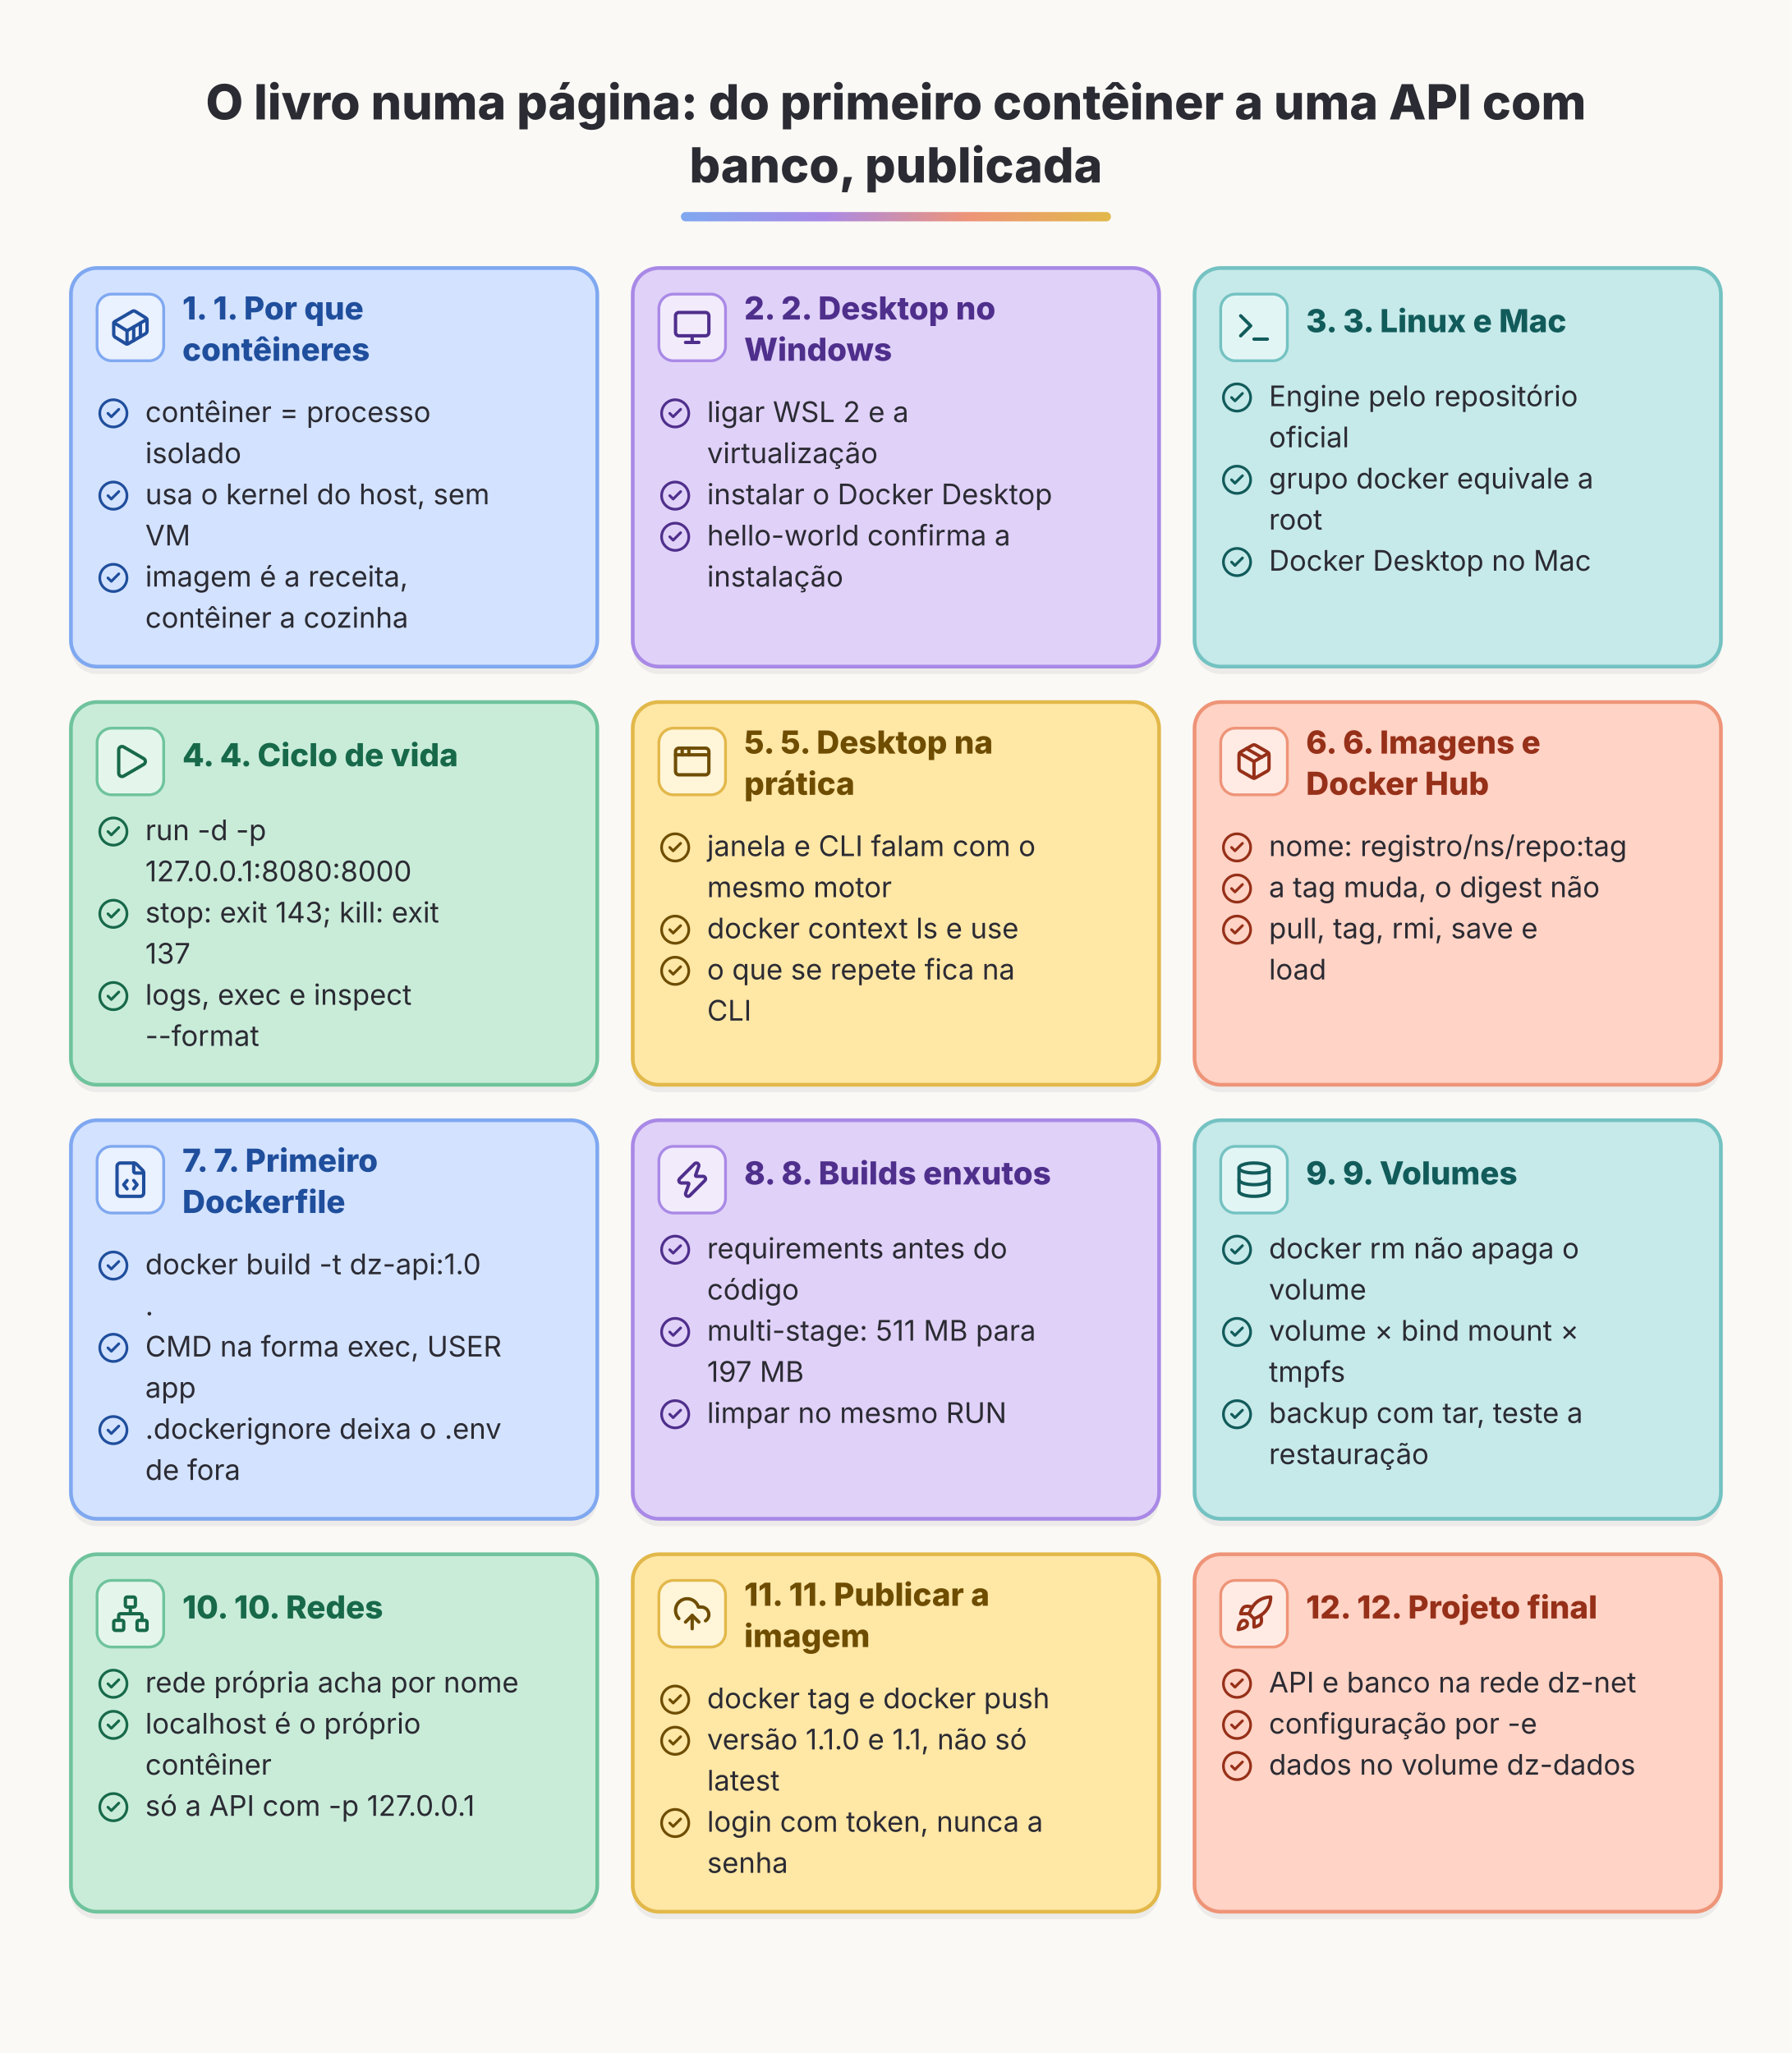
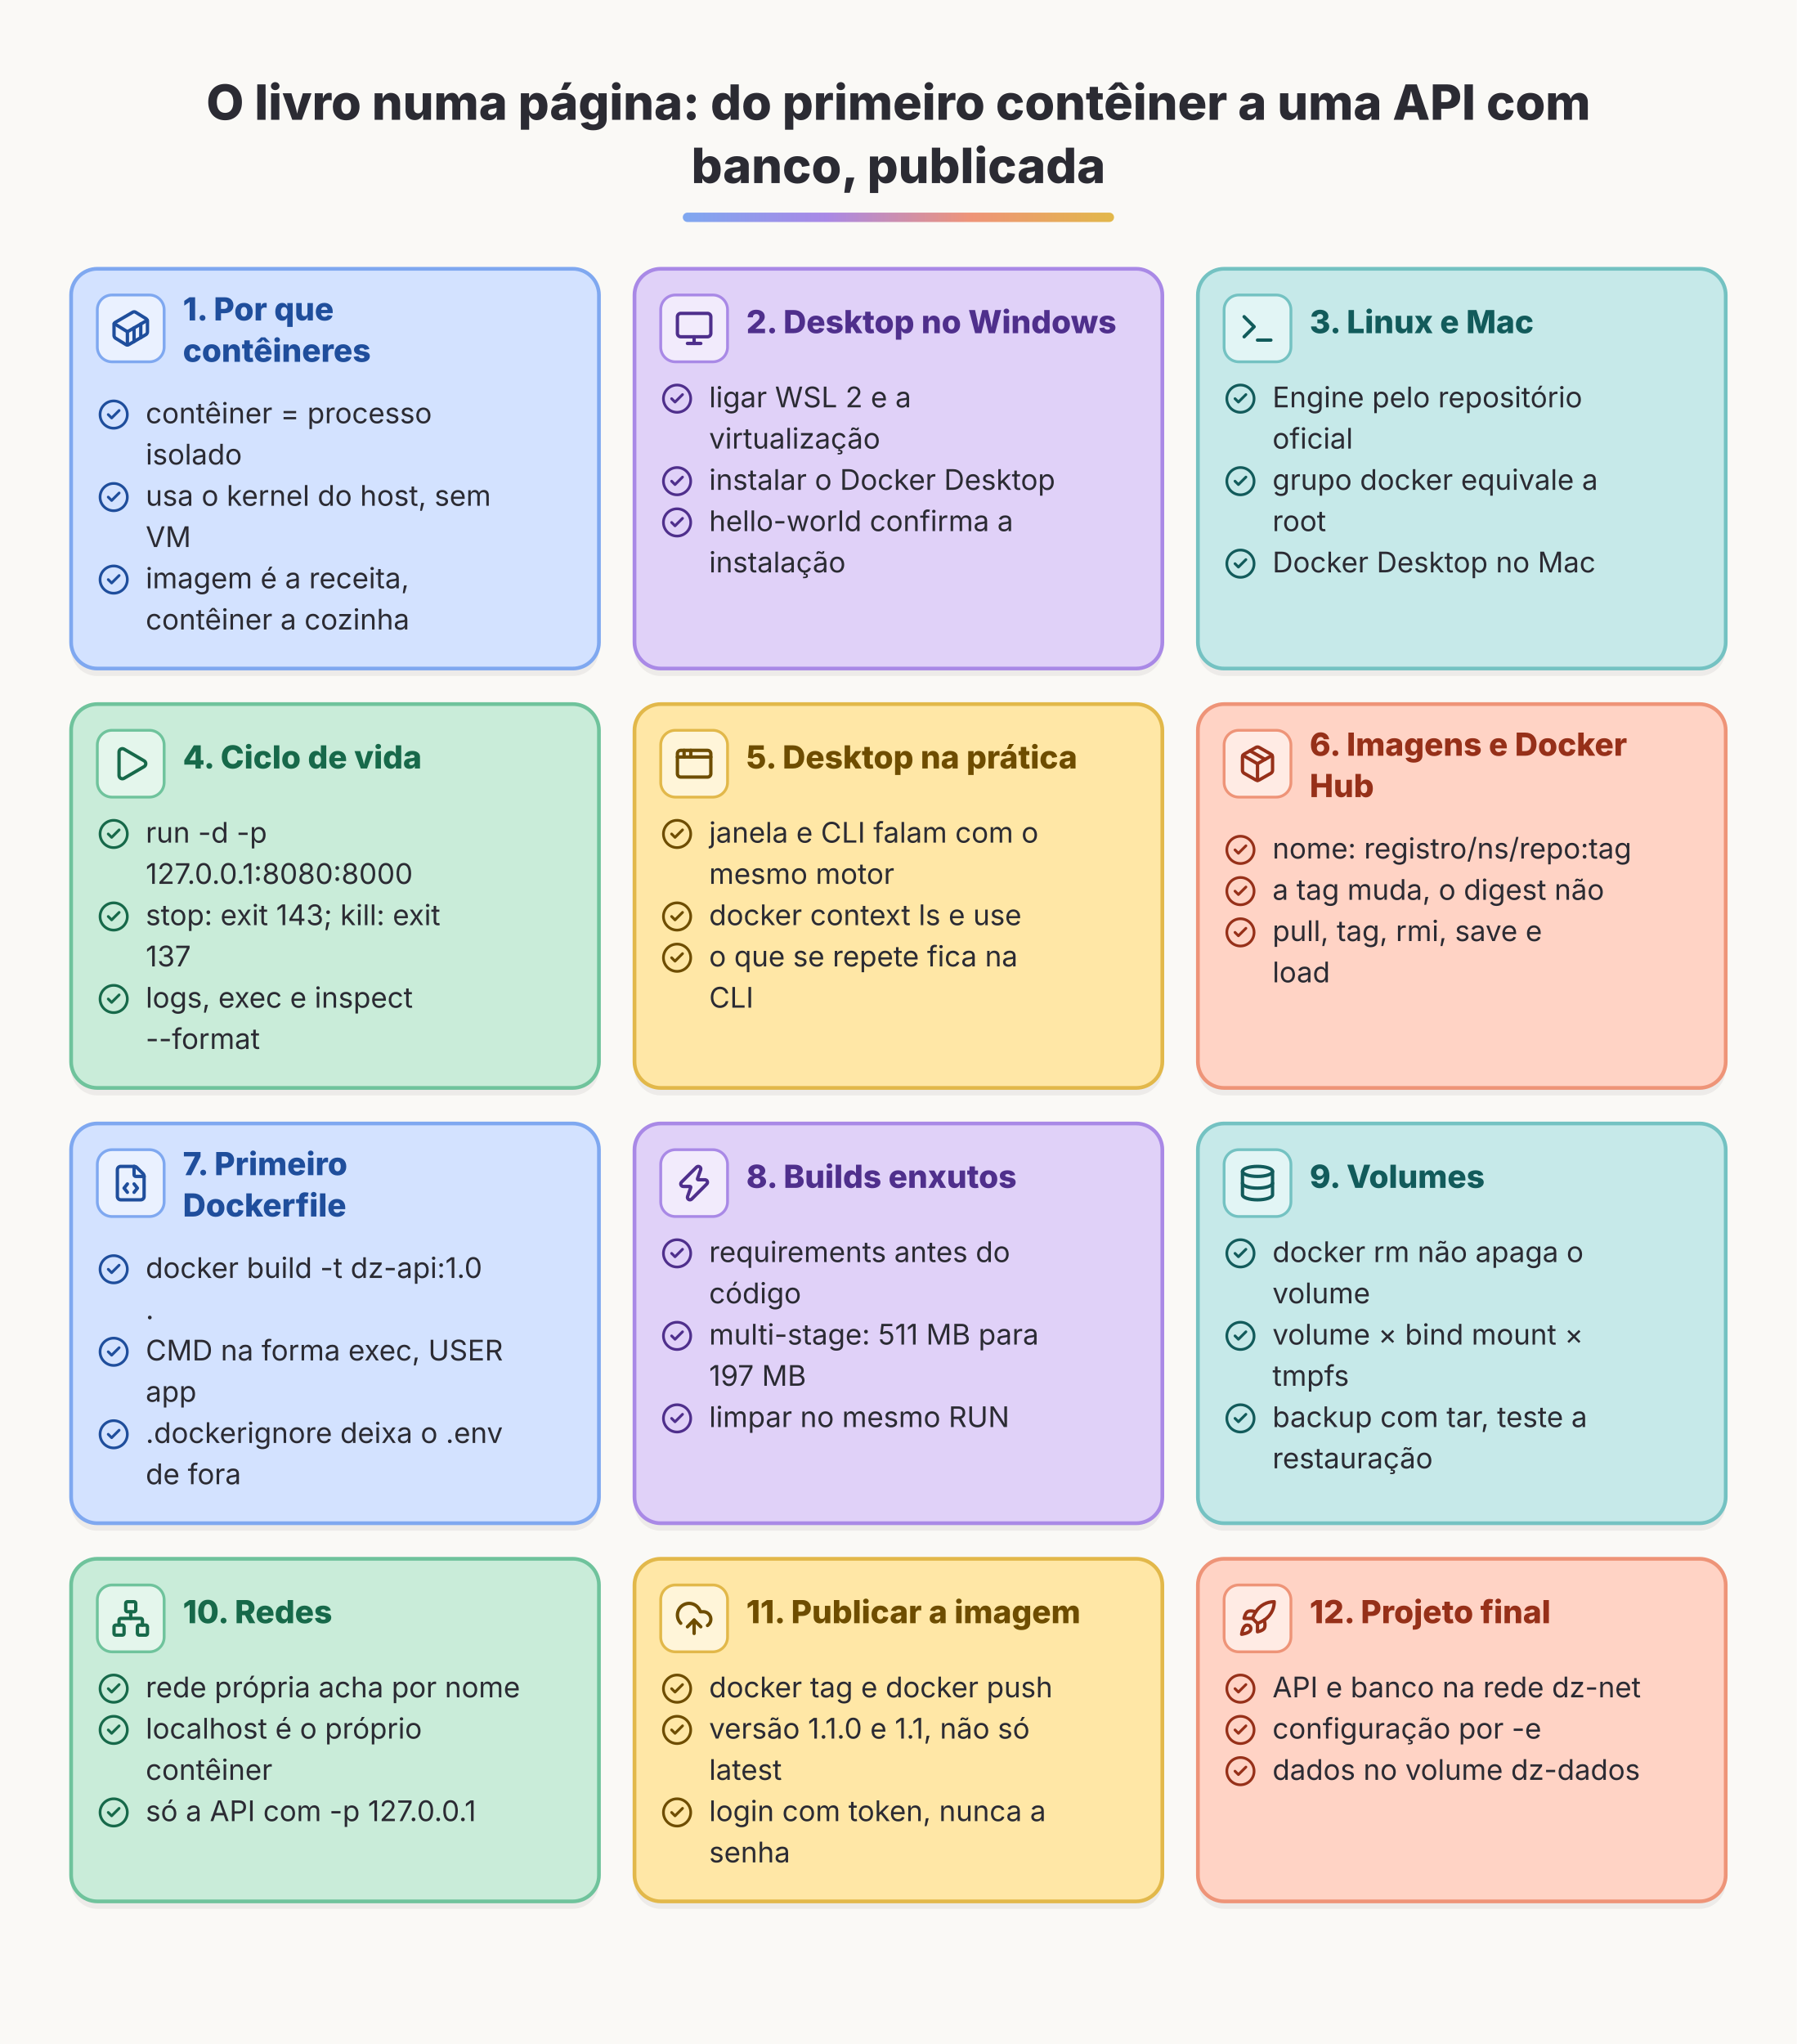
- <svg xmlns="http://www.w3.org/2000/svg" width="960" height="1100" viewBox="0 0 960 1100" role="img">
+ <svg xmlns="http://www.w3.org/2000/svg" width="960" height="1092" viewBox="0 0 960 1092" role="img">
  <defs>
    <marker id="arrow-blue" viewBox="0 0 10 10" refX="9" refY="5" markerWidth="7" markerHeight="7" orient="auto-start-reverse">
      <path d="M0,0 L10,5 L0,10 z" fill="#1F4E9C" />
    </marker>
    <marker id="arrow-green" viewBox="0 0 10 10" refX="9" refY="5" markerWidth="7" markerHeight="7" orient="auto-start-reverse">
      <path d="M0,0 L10,5 L0,10 z" fill="#17694A" />
    </marker>
    <marker id="arrow-orange" viewBox="0 0 10 10" refX="9" refY="5" markerWidth="7" markerHeight="7" orient="auto-start-reverse">
      <path d="M0,0 L10,5 L0,10 z" fill="#6E4D00" />
    </marker>
    <marker id="arrow-red" viewBox="0 0 10 10" refX="9" refY="5" markerWidth="7" markerHeight="7" orient="auto-start-reverse">
      <path d="M0,0 L10,5 L0,10 z" fill="#963019" />
    </marker>
    <marker id="arrow-purple" viewBox="0 0 10 10" refX="9" refY="5" markerWidth="7" markerHeight="7" orient="auto-start-reverse">
      <path d="M0,0 L10,5 L0,10 z" fill="#4F2F8C" />
    </marker>
    <marker id="arrow-teal" viewBox="0 0 10 10" refX="9" refY="5" markerWidth="7" markerHeight="7" orient="auto-start-reverse">
      <path d="M0,0 L10,5 L0,10 z" fill="#125B5B" />
    </marker>
    <marker id="arrow-gray" viewBox="0 0 10 10" refX="9" refY="5" markerWidth="7" markerHeight="7" orient="auto-start-reverse">
      <path d="M0,0 L10,5 L0,10 z" fill="#45454F" />
    </marker>
    <linearGradient id="underline" x1="0" y1="0" x2="1" y2="0">
      <stop offset="0" stop-color="#7FA8F0" />
      <stop offset="0.333" stop-color="#A989E6" />
      <stop offset="0.667" stop-color="#EE9478" />
      <stop offset="1" stop-color="#E2B84A" />
    </linearGradient>
  </defs>
  <rect width="100%" height="100%" fill="#FAF9F6" />
  <text x="480.0" y="64.0" font-family="system-ui, -apple-system, sans-serif" font-size="26" font-weight="800" text-anchor="middle" fill="#2B2B33">O livro numa página: do primeiro contêiner a uma API com</text>
  <text x="480.0" y="97.8" font-family="system-ui, -apple-system, sans-serif" font-size="26" font-weight="800" text-anchor="middle" fill="#2B2B33">banco, publicada</text>
  <rect x="364.8" y="113.6" width="230.4" height="5" rx="2.5" fill="url(#underline)" />
  <rect x="38.0" y="147.6" width="282.0" height="213.56" rx="14" fill="#3A3226" opacity="0.07" />
  <rect x="38.0" y="143.6" width="282.0" height="213.56" rx="14" fill="#D3E2FF" stroke="#7FA8F0" stroke-width="2" />
  <rect x="52.0" y="157.6" width="35.7" height="35.7" rx="7.854" fill="#EAF1FF" stroke="#7FA8F0" stroke-width="1.5" />
  <g transform="translate(59.14,164.74) scale(0.8925)" fill="none" stroke="#1F4E9C" stroke-width="2" stroke-linecap="round" stroke-linejoin="round">
    <path d="M22 7.7c0-.6-.4-1.2-.8-1.5l-6.3-3.9a1.72 1.72 0 0 0-1.7 0l-10.3 6c-.5.2-.9.8-.9 1.4v6.6c0 .5.4 1.2.8 1.5l6.3 3.9a1.72 1.72 0 0 0 1.7 0l10.3-6c.5-.3.9-1 .9-1.5Z" />
    <path d="M10 21.9V14L2.1 9.1" />
    <path d="m10 14 11.9-6.9" />
    <path d="M14 19.8v-8.1" />
    <path d="M18 17.5V9.4" />
  </g>
-   <text x="97.7" y="171.2" font-family="system-ui, -apple-system, sans-serif" font-size="17.0" font-weight="800" text-anchor="start" fill="#1F4E9C">1. 1. Por que</text>
+   <text x="97.7" y="171.2" font-family="system-ui, -apple-system, sans-serif" font-size="17.0" font-weight="800" text-anchor="start" fill="#1F4E9C">1. Por que</text>
  <text x="97.7" y="193.3" font-family="system-ui, -apple-system, sans-serif" font-size="17.0" font-weight="800" text-anchor="start" fill="#1F4E9C">contêineres</text>
  <g transform="translate(52,212.744) scale(0.728333)" fill="none" stroke="#1F4E9C" stroke-width="2" stroke-linecap="round" stroke-linejoin="round">
    <circle cx="12" cy="12" r="10" />
    <path d="m16 9-5.5 5.5L8 12" />
  </g>
  <text x="77.84" y="226.12" font-family="system-ui, -apple-system, sans-serif" font-size="15.2" font-weight="400" text-anchor="start" fill="#2B2B33">contêiner = processo</text>
  <text x="77.84" y="248.16" font-family="system-ui, -apple-system, sans-serif" font-size="15.2" font-weight="400" text-anchor="start" fill="#2B2B33">isolado</text>
  <g transform="translate(52,256.824) scale(0.728333)" fill="none" stroke="#1F4E9C" stroke-width="2" stroke-linecap="round" stroke-linejoin="round">
    <circle cx="12" cy="12" r="10" />
    <path d="m16 9-5.5 5.5L8 12" />
  </g>
  <text x="77.84" y="270.2" font-family="system-ui, -apple-system, sans-serif" font-size="15.2" font-weight="400" text-anchor="start" fill="#2B2B33">usa o kernel do host, sem</text>
  <text x="77.84" y="292.24" font-family="system-ui, -apple-system, sans-serif" font-size="15.2" font-weight="400" text-anchor="start" fill="#2B2B33">VM</text>
  <g transform="translate(52,300.904) scale(0.728333)" fill="none" stroke="#1F4E9C" stroke-width="2" stroke-linecap="round" stroke-linejoin="round">
    <circle cx="12" cy="12" r="10" />
    <path d="m16 9-5.5 5.5L8 12" />
  </g>
  <text x="77.84" y="314.28" font-family="system-ui, -apple-system, sans-serif" font-size="15.2" font-weight="400" text-anchor="start" fill="#2B2B33">imagem é a receita,</text>
  <text x="77.84" y="336.32" font-family="system-ui, -apple-system, sans-serif" font-size="15.2" font-weight="400" text-anchor="start" fill="#2B2B33">contêiner a cozinha</text>
  <rect x="339.0" y="147.6" width="282.0" height="213.56" rx="14" fill="#3A3226" opacity="0.07" />
  <rect x="339.0" y="143.6" width="282.0" height="213.56" rx="14" fill="#E0D1F8" stroke="#A989E6" stroke-width="2" />
  <rect x="353.0" y="157.6" width="35.7" height="35.7" rx="7.854" fill="#F2EBFC" stroke="#A989E6" stroke-width="1.5" />
  <g transform="translate(360.14,164.74) scale(0.8925)" fill="none" stroke="#4F2F8C" stroke-width="2" stroke-linecap="round" stroke-linejoin="round">
    <rect width="20" height="14" x="2" y="3" rx="2" />
    <line x1="8" x2="16" y1="21" y2="21" />
    <line x1="12" x2="12" y1="17" y2="21" />
  </g>
-   <text x="398.7" y="171.2" font-family="system-ui, -apple-system, sans-serif" font-size="17.0" font-weight="800" text-anchor="start" fill="#4F2F8C">2. 2. Desktop no</text>
-   <text x="398.7" y="193.3" font-family="system-ui, -apple-system, sans-serif" font-size="17.0" font-weight="800" text-anchor="start" fill="#4F2F8C">Windows</text>
-   <g transform="translate(353,212.744) scale(0.728333)" fill="none" stroke="#4F2F8C" stroke-width="2" stroke-linecap="round" stroke-linejoin="round">
-     <circle cx="12" cy="12" r="10" />
-     <path d="m16 9-5.5 5.5L8 12" />
-   </g>
-   <text x="378.84" y="226.12" font-family="system-ui, -apple-system, sans-serif" font-size="15.2" font-weight="400" text-anchor="start" fill="#2B2B33">ligar WSL 2 e a</text>
-   <text x="378.84" y="248.16" font-family="system-ui, -apple-system, sans-serif" font-size="15.2" font-weight="400" text-anchor="start" fill="#2B2B33">virtualização</text>
-   <g transform="translate(353,256.824) scale(0.728333)" fill="none" stroke="#4F2F8C" stroke-width="2" stroke-linecap="round" stroke-linejoin="round">
-     <circle cx="12" cy="12" r="10" />
-     <path d="m16 9-5.5 5.5L8 12" />
-   </g>
-   <text x="378.84" y="270.2" font-family="system-ui, -apple-system, sans-serif" font-size="15.2" font-weight="400" text-anchor="start" fill="#2B2B33">instalar o Docker Desktop</text>
-   <g transform="translate(353,278.864) scale(0.728333)" fill="none" stroke="#4F2F8C" stroke-width="2" stroke-linecap="round" stroke-linejoin="round">
-     <circle cx="12" cy="12" r="10" />
-     <path d="m16 9-5.5 5.5L8 12" />
-   </g>
-   <text x="378.84" y="292.24" font-family="system-ui, -apple-system, sans-serif" font-size="15.2" font-weight="400" text-anchor="start" fill="#2B2B33">hello-world confirma a</text>
-   <text x="378.84" y="314.28" font-family="system-ui, -apple-system, sans-serif" font-size="15.2" font-weight="400" text-anchor="start" fill="#2B2B33">instalação</text>
+   <text x="398.7" y="178.0" font-family="system-ui, -apple-system, sans-serif" font-size="17.0" font-weight="800" text-anchor="start" fill="#4F2F8C">2. Desktop no Windows</text>
+   <g transform="translate(353,204.244) scale(0.728333)" fill="none" stroke="#4F2F8C" stroke-width="2" stroke-linecap="round" stroke-linejoin="round">
+     <circle cx="12" cy="12" r="10" />
+     <path d="m16 9-5.5 5.5L8 12" />
+   </g>
+   <text x="378.84" y="217.62" font-family="system-ui, -apple-system, sans-serif" font-size="15.2" font-weight="400" text-anchor="start" fill="#2B2B33">ligar WSL 2 e a</text>
+   <text x="378.84" y="239.66" font-family="system-ui, -apple-system, sans-serif" font-size="15.2" font-weight="400" text-anchor="start" fill="#2B2B33">virtualização</text>
+   <g transform="translate(353,248.324) scale(0.728333)" fill="none" stroke="#4F2F8C" stroke-width="2" stroke-linecap="round" stroke-linejoin="round">
+     <circle cx="12" cy="12" r="10" />
+     <path d="m16 9-5.5 5.5L8 12" />
+   </g>
+   <text x="378.84" y="261.7" font-family="system-ui, -apple-system, sans-serif" font-size="15.2" font-weight="400" text-anchor="start" fill="#2B2B33">instalar o Docker Desktop</text>
+   <g transform="translate(353,270.364) scale(0.728333)" fill="none" stroke="#4F2F8C" stroke-width="2" stroke-linecap="round" stroke-linejoin="round">
+     <circle cx="12" cy="12" r="10" />
+     <path d="m16 9-5.5 5.5L8 12" />
+   </g>
+   <text x="378.84" y="283.74" font-family="system-ui, -apple-system, sans-serif" font-size="15.2" font-weight="400" text-anchor="start" fill="#2B2B33">hello-world confirma a</text>
+   <text x="378.84" y="305.78" font-family="system-ui, -apple-system, sans-serif" font-size="15.2" font-weight="400" text-anchor="start" fill="#2B2B33">instalação</text>
  <rect x="640.0" y="147.6" width="282.0" height="213.56" rx="14" fill="#3A3226" opacity="0.07" />
  <rect x="640.0" y="143.6" width="282.0" height="213.56" rx="14" fill="#C6E9E9" stroke="#74C2C2" stroke-width="2" />
  <rect x="654.0" y="157.6" width="35.7" height="35.7" rx="7.854" fill="#E2F5F5" stroke="#74C2C2" stroke-width="1.5" />
  <g transform="translate(661.14,164.74) scale(0.8925)" fill="none" stroke="#125B5B" stroke-width="2" stroke-linecap="round" stroke-linejoin="round">
    <path d="M12 19h8" />
    <path d="m4 17 6-6-6-6" />
  </g>
-   <text x="699.7" y="178.0" font-family="system-ui, -apple-system, sans-serif" font-size="17.0" font-weight="800" text-anchor="start" fill="#125B5B">3. 3. Linux e Mac</text>
+   <text x="699.7" y="178.0" font-family="system-ui, -apple-system, sans-serif" font-size="17.0" font-weight="800" text-anchor="start" fill="#125B5B">3. Linux e Mac</text>
  <g transform="translate(654,204.244) scale(0.728333)" fill="none" stroke="#125B5B" stroke-width="2" stroke-linecap="round" stroke-linejoin="round">
    <circle cx="12" cy="12" r="10" />
    <path d="m16 9-5.5 5.5L8 12" />
  </g>
  <text x="679.84" y="217.62" font-family="system-ui, -apple-system, sans-serif" font-size="15.2" font-weight="400" text-anchor="start" fill="#2B2B33">Engine pelo repositório</text>
  <text x="679.84" y="239.66" font-family="system-ui, -apple-system, sans-serif" font-size="15.2" font-weight="400" text-anchor="start" fill="#2B2B33">oficial</text>
  <g transform="translate(654,248.324) scale(0.728333)" fill="none" stroke="#125B5B" stroke-width="2" stroke-linecap="round" stroke-linejoin="round">
    <circle cx="12" cy="12" r="10" />
    <path d="m16 9-5.5 5.5L8 12" />
  </g>
  <text x="679.84" y="261.7" font-family="system-ui, -apple-system, sans-serif" font-size="15.2" font-weight="400" text-anchor="start" fill="#2B2B33">grupo docker equivale a</text>
  <text x="679.84" y="283.74" font-family="system-ui, -apple-system, sans-serif" font-size="15.2" font-weight="400" text-anchor="start" fill="#2B2B33">root</text>
  <g transform="translate(654,292.404) scale(0.728333)" fill="none" stroke="#125B5B" stroke-width="2" stroke-linecap="round" stroke-linejoin="round">
    <circle cx="12" cy="12" r="10" />
    <path d="m16 9-5.5 5.5L8 12" />
  </g>
  <text x="679.84" y="305.78" font-family="system-ui, -apple-system, sans-serif" font-size="15.2" font-weight="400" text-anchor="start" fill="#2B2B33">Docker Desktop no Mac</text>
  <rect x="38.0" y="380.16" width="282.0" height="205.06" rx="14" fill="#3A3226" opacity="0.07" />
  <rect x="38.0" y="376.16" width="282.0" height="205.06" rx="14" fill="#C9ECD9" stroke="#6FC39C" stroke-width="2" />
  <rect x="52.0" y="390.16" width="35.7" height="35.7" rx="7.854" fill="#E4F6EC" stroke="#6FC39C" stroke-width="1.5" />
  <g transform="translate(59.14,397.3) scale(0.8925)" fill="none" stroke="#17694A" stroke-width="2" stroke-linecap="round" stroke-linejoin="round">
    <path d="M5 5a2 2 0 0 1 3.008-1.728l11.997 6.998a2 2 0 0 1 .003 3.458l-12 7A2 2 0 0 1 5 19z" />
  </g>
-   <text x="97.7" y="410.56" font-family="system-ui, -apple-system, sans-serif" font-size="17.0" font-weight="800" text-anchor="start" fill="#17694A">4. 4. Ciclo de vida</text>
+   <text x="97.7" y="410.56" font-family="system-ui, -apple-system, sans-serif" font-size="17.0" font-weight="800" text-anchor="start" fill="#17694A">4. Ciclo de vida</text>
  <g transform="translate(52,436.804) scale(0.728333)" fill="none" stroke="#17694A" stroke-width="2" stroke-linecap="round" stroke-linejoin="round">
    <circle cx="12" cy="12" r="10" />
    <path d="m16 9-5.5 5.5L8 12" />
  </g>
  <text x="77.84" y="450.18" font-family="system-ui, -apple-system, sans-serif" font-size="15.2" font-weight="400" text-anchor="start" fill="#2B2B33">run -d -p</text>
  <text x="77.84" y="472.22" font-family="system-ui, -apple-system, sans-serif" font-size="15.2" font-weight="400" text-anchor="start" fill="#2B2B33">127.0.0.1:8080:8000</text>
  <g transform="translate(52,480.884) scale(0.728333)" fill="none" stroke="#17694A" stroke-width="2" stroke-linecap="round" stroke-linejoin="round">
    <circle cx="12" cy="12" r="10" />
    <path d="m16 9-5.5 5.5L8 12" />
  </g>
  <text x="77.84" y="494.26" font-family="system-ui, -apple-system, sans-serif" font-size="15.2" font-weight="400" text-anchor="start" fill="#2B2B33">stop: exit 143; kill: exit</text>
  <text x="77.84" y="516.3" font-family="system-ui, -apple-system, sans-serif" font-size="15.2" font-weight="400" text-anchor="start" fill="#2B2B33">137</text>
  <g transform="translate(52,524.964) scale(0.728333)" fill="none" stroke="#17694A" stroke-width="2" stroke-linecap="round" stroke-linejoin="round">
    <circle cx="12" cy="12" r="10" />
    <path d="m16 9-5.5 5.5L8 12" />
  </g>
  <text x="77.84" y="538.34" font-family="system-ui, -apple-system, sans-serif" font-size="15.2" font-weight="400" text-anchor="start" fill="#2B2B33">logs, exec e inspect</text>
  <text x="77.84" y="560.38" font-family="system-ui, -apple-system, sans-serif" font-size="15.2" font-weight="400" text-anchor="start" fill="#2B2B33">--format</text>
  <rect x="339.0" y="380.16" width="282.0" height="205.06" rx="14" fill="#3A3226" opacity="0.07" />
  <rect x="339.0" y="376.16" width="282.0" height="205.06" rx="14" fill="#FFE7A6" stroke="#E2B84A" stroke-width="2" />
  <rect x="353.0" y="390.16" width="35.7" height="35.7" rx="7.854" fill="#FFF5D9" stroke="#E2B84A" stroke-width="1.5" />
  <g transform="translate(360.14,397.3) scale(0.8925)" fill="none" stroke="#6E4D00" stroke-width="2" stroke-linecap="round" stroke-linejoin="round">
    <rect x="2" y="4" width="20" height="16" rx="2" />
    <path d="M10 4v4" />
    <path d="M2 8h20" />
    <path d="M6 4v4" />
  </g>
-   <text x="398.7" y="403.76" font-family="system-ui, -apple-system, sans-serif" font-size="17.0" font-weight="800" text-anchor="start" fill="#6E4D00">5. 5. Desktop na</text>
-   <text x="398.7" y="425.86" font-family="system-ui, -apple-system, sans-serif" font-size="17.0" font-weight="800" text-anchor="start" fill="#6E4D00">prática</text>
-   <g transform="translate(353,445.304) scale(0.728333)" fill="none" stroke="#6E4D00" stroke-width="2" stroke-linecap="round" stroke-linejoin="round">
-     <circle cx="12" cy="12" r="10" />
-     <path d="m16 9-5.5 5.5L8 12" />
-   </g>
-   <text x="378.84" y="458.68" font-family="system-ui, -apple-system, sans-serif" font-size="15.2" font-weight="400" text-anchor="start" fill="#2B2B33">janela e CLI falam com o</text>
-   <text x="378.84" y="480.72" font-family="system-ui, -apple-system, sans-serif" font-size="15.2" font-weight="400" text-anchor="start" fill="#2B2B33">mesmo motor</text>
-   <g transform="translate(353,489.384) scale(0.728333)" fill="none" stroke="#6E4D00" stroke-width="2" stroke-linecap="round" stroke-linejoin="round">
-     <circle cx="12" cy="12" r="10" />
-     <path d="m16 9-5.5 5.5L8 12" />
-   </g>
-   <text x="378.84" y="502.76" font-family="system-ui, -apple-system, sans-serif" font-size="15.2" font-weight="400" text-anchor="start" fill="#2B2B33">docker context ls e use</text>
-   <g transform="translate(353,511.424) scale(0.728333)" fill="none" stroke="#6E4D00" stroke-width="2" stroke-linecap="round" stroke-linejoin="round">
-     <circle cx="12" cy="12" r="10" />
-     <path d="m16 9-5.5 5.5L8 12" />
-   </g>
-   <text x="378.84" y="524.8" font-family="system-ui, -apple-system, sans-serif" font-size="15.2" font-weight="400" text-anchor="start" fill="#2B2B33">o que se repete fica na</text>
-   <text x="378.84" y="546.84" font-family="system-ui, -apple-system, sans-serif" font-size="15.2" font-weight="400" text-anchor="start" fill="#2B2B33">CLI</text>
+   <text x="398.7" y="410.56" font-family="system-ui, -apple-system, sans-serif" font-size="17.0" font-weight="800" text-anchor="start" fill="#6E4D00">5. Desktop na prática</text>
+   <g transform="translate(353,436.804) scale(0.728333)" fill="none" stroke="#6E4D00" stroke-width="2" stroke-linecap="round" stroke-linejoin="round">
+     <circle cx="12" cy="12" r="10" />
+     <path d="m16 9-5.5 5.5L8 12" />
+   </g>
+   <text x="378.84" y="450.18" font-family="system-ui, -apple-system, sans-serif" font-size="15.2" font-weight="400" text-anchor="start" fill="#2B2B33">janela e CLI falam com o</text>
+   <text x="378.84" y="472.22" font-family="system-ui, -apple-system, sans-serif" font-size="15.2" font-weight="400" text-anchor="start" fill="#2B2B33">mesmo motor</text>
+   <g transform="translate(353,480.884) scale(0.728333)" fill="none" stroke="#6E4D00" stroke-width="2" stroke-linecap="round" stroke-linejoin="round">
+     <circle cx="12" cy="12" r="10" />
+     <path d="m16 9-5.5 5.5L8 12" />
+   </g>
+   <text x="378.84" y="494.26" font-family="system-ui, -apple-system, sans-serif" font-size="15.2" font-weight="400" text-anchor="start" fill="#2B2B33">docker context ls e use</text>
+   <g transform="translate(353,502.924) scale(0.728333)" fill="none" stroke="#6E4D00" stroke-width="2" stroke-linecap="round" stroke-linejoin="round">
+     <circle cx="12" cy="12" r="10" />
+     <path d="m16 9-5.5 5.5L8 12" />
+   </g>
+   <text x="378.84" y="516.3" font-family="system-ui, -apple-system, sans-serif" font-size="15.2" font-weight="400" text-anchor="start" fill="#2B2B33">o que se repete fica na</text>
+   <text x="378.84" y="538.34" font-family="system-ui, -apple-system, sans-serif" font-size="15.2" font-weight="400" text-anchor="start" fill="#2B2B33">CLI</text>
  <rect x="640.0" y="380.16" width="282.0" height="205.06" rx="14" fill="#3A3226" opacity="0.07" />
  <rect x="640.0" y="376.16" width="282.0" height="205.06" rx="14" fill="#FFD3C5" stroke="#EE9478" stroke-width="2" />
  <rect x="654.0" y="390.16" width="35.7" height="35.7" rx="7.854" fill="#FFEBE4" stroke="#EE9478" stroke-width="1.5" />
  <g transform="translate(661.14,397.3) scale(0.8925)" fill="none" stroke="#963019" stroke-width="2" stroke-linecap="round" stroke-linejoin="round">
    <path d="M11 21.73a2 2 0 0 0 2 0l7-4A2 2 0 0 0 21 16V8a2 2 0 0 0-1-1.73l-7-4a2 2 0 0 0-2 0l-7 4A2 2 0 0 0 3 8v8a2 2 0 0 0 1 1.73z" />
    <path d="M12 22V12" />
    <polyline points="3.29 7 12 12 20.71 7" />
    <path d="m7.5 4.27 9 5.15" />
  </g>
-   <text x="699.7" y="403.76" font-family="system-ui, -apple-system, sans-serif" font-size="17.0" font-weight="800" text-anchor="start" fill="#963019">6. 6. Imagens e</text>
-   <text x="699.7" y="425.86" font-family="system-ui, -apple-system, sans-serif" font-size="17.0" font-weight="800" text-anchor="start" fill="#963019">Docker Hub</text>
+   <text x="699.7" y="403.76" font-family="system-ui, -apple-system, sans-serif" font-size="17.0" font-weight="800" text-anchor="start" fill="#963019">6. Imagens e Docker</text>
+   <text x="699.7" y="425.86" font-family="system-ui, -apple-system, sans-serif" font-size="17.0" font-weight="800" text-anchor="start" fill="#963019">Hub</text>
  <g transform="translate(654,445.304) scale(0.728333)" fill="none" stroke="#963019" stroke-width="2" stroke-linecap="round" stroke-linejoin="round">
    <circle cx="12" cy="12" r="10" />
    <path d="m16 9-5.5 5.5L8 12" />
  </g>
  <text x="679.84" y="458.68" font-family="system-ui, -apple-system, sans-serif" font-size="15.2" font-weight="400" text-anchor="start" fill="#2B2B33">nome: registro/ns/repo:tag</text>
  <g transform="translate(654,467.344) scale(0.728333)" fill="none" stroke="#963019" stroke-width="2" stroke-linecap="round" stroke-linejoin="round">
    <circle cx="12" cy="12" r="10" />
    <path d="m16 9-5.5 5.5L8 12" />
  </g>
  <text x="679.84" y="480.72" font-family="system-ui, -apple-system, sans-serif" font-size="15.2" font-weight="400" text-anchor="start" fill="#2B2B33">a tag muda, o digest não</text>
  <g transform="translate(654,489.384) scale(0.728333)" fill="none" stroke="#963019" stroke-width="2" stroke-linecap="round" stroke-linejoin="round">
    <circle cx="12" cy="12" r="10" />
    <path d="m16 9-5.5 5.5L8 12" />
  </g>
  <text x="679.84" y="502.76" font-family="system-ui, -apple-system, sans-serif" font-size="15.2" font-weight="400" text-anchor="start" fill="#2B2B33">pull, tag, rmi, save e</text>
  <text x="679.84" y="524.8" font-family="system-ui, -apple-system, sans-serif" font-size="15.2" font-weight="400" text-anchor="start" fill="#2B2B33">load</text>
  <rect x="38.0" y="604.22" width="282.0" height="213.56" rx="14" fill="#3A3226" opacity="0.07" />
  <rect x="38.0" y="600.22" width="282.0" height="213.56" rx="14" fill="#D3E2FF" stroke="#7FA8F0" stroke-width="2" />
  <rect x="52.0" y="614.22" width="35.7" height="35.7" rx="7.854" fill="#EAF1FF" stroke="#7FA8F0" stroke-width="1.5" />
  <g transform="translate(59.14,621.36) scale(0.8925)" fill="none" stroke="#1F4E9C" stroke-width="2" stroke-linecap="round" stroke-linejoin="round">
    <path d="M6 22a2 2 0 0 1-2-2V4a2 2 0 0 1 2-2h8a2.4 2.4 0 0 1 1.704.706l3.588 3.588A2.4 2.4 0 0 1 20 8v12a2 2 0 0 1-2 2z" />
    <path d="M14 2v5a1 1 0 0 0 1 1h5" />
    <path d="M10 12.5 8 15l2 2.5" />
    <path d="m14 12.5 2 2.5-2 2.5" />
  </g>
-   <text x="97.7" y="627.82" font-family="system-ui, -apple-system, sans-serif" font-size="17.0" font-weight="800" text-anchor="start" fill="#1F4E9C">7. 7. Primeiro</text>
+   <text x="97.7" y="627.82" font-family="system-ui, -apple-system, sans-serif" font-size="17.0" font-weight="800" text-anchor="start" fill="#1F4E9C">7. Primeiro</text>
  <text x="97.7" y="649.92" font-family="system-ui, -apple-system, sans-serif" font-size="17.0" font-weight="800" text-anchor="start" fill="#1F4E9C">Dockerfile</text>
  <g transform="translate(52,669.364) scale(0.728333)" fill="none" stroke="#1F4E9C" stroke-width="2" stroke-linecap="round" stroke-linejoin="round">
    <circle cx="12" cy="12" r="10" />
    <path d="m16 9-5.5 5.5L8 12" />
  </g>
  <text x="77.84" y="682.74" font-family="system-ui, -apple-system, sans-serif" font-size="15.2" font-weight="400" text-anchor="start" fill="#2B2B33">docker build -t dz-api:1.0</text>
  <text x="77.84" y="704.78" font-family="system-ui, -apple-system, sans-serif" font-size="15.2" font-weight="400" text-anchor="start" fill="#2B2B33">.</text>
  <g transform="translate(52,713.444) scale(0.728333)" fill="none" stroke="#1F4E9C" stroke-width="2" stroke-linecap="round" stroke-linejoin="round">
    <circle cx="12" cy="12" r="10" />
    <path d="m16 9-5.5 5.5L8 12" />
  </g>
  <text x="77.84" y="726.82" font-family="system-ui, -apple-system, sans-serif" font-size="15.2" font-weight="400" text-anchor="start" fill="#2B2B33">CMD na forma exec, USER</text>
  <text x="77.84" y="748.86" font-family="system-ui, -apple-system, sans-serif" font-size="15.2" font-weight="400" text-anchor="start" fill="#2B2B33">app</text>
  <g transform="translate(52,757.524) scale(0.728333)" fill="none" stroke="#1F4E9C" stroke-width="2" stroke-linecap="round" stroke-linejoin="round">
    <circle cx="12" cy="12" r="10" />
    <path d="m16 9-5.5 5.5L8 12" />
  </g>
  <text x="77.84" y="770.9" font-family="system-ui, -apple-system, sans-serif" font-size="15.2" font-weight="400" text-anchor="start" fill="#2B2B33">.dockerignore deixa o .env</text>
  <text x="77.84" y="792.94" font-family="system-ui, -apple-system, sans-serif" font-size="15.2" font-weight="400" text-anchor="start" fill="#2B2B33">de fora</text>
  <rect x="339.0" y="604.22" width="282.0" height="213.56" rx="14" fill="#3A3226" opacity="0.07" />
  <rect x="339.0" y="600.22" width="282.0" height="213.56" rx="14" fill="#E0D1F8" stroke="#A989E6" stroke-width="2" />
  <rect x="353.0" y="614.22" width="35.7" height="35.7" rx="7.854" fill="#F2EBFC" stroke="#A989E6" stroke-width="1.5" />
  <g transform="translate(360.14,621.36) scale(0.8925)" fill="none" stroke="#4F2F8C" stroke-width="2" stroke-linecap="round" stroke-linejoin="round">
    <path d="M15.914 4a1.5 1.5 0 00-2.474-1.561l-9 9A1.5 1.5 0 005.5 14h4.002a.5.5 0 01.471.666L8.086 20a1.5 1.5 0 002.475 1.56l9-9A1.5 1.5 0 0018.5 10h-3.997a.5.5 0 01-.472-.667z" />
  </g>
-   <text x="398.7" y="634.62" font-family="system-ui, -apple-system, sans-serif" font-size="17.0" font-weight="800" text-anchor="start" fill="#4F2F8C">8. 8. Builds enxutos</text>
+   <text x="398.7" y="634.62" font-family="system-ui, -apple-system, sans-serif" font-size="17.0" font-weight="800" text-anchor="start" fill="#4F2F8C">8. Builds enxutos</text>
  <g transform="translate(353,660.864) scale(0.728333)" fill="none" stroke="#4F2F8C" stroke-width="2" stroke-linecap="round" stroke-linejoin="round">
    <circle cx="12" cy="12" r="10" />
    <path d="m16 9-5.5 5.5L8 12" />
  </g>
  <text x="378.84" y="674.24" font-family="system-ui, -apple-system, sans-serif" font-size="15.2" font-weight="400" text-anchor="start" fill="#2B2B33">requirements antes do</text>
  <text x="378.84" y="696.28" font-family="system-ui, -apple-system, sans-serif" font-size="15.2" font-weight="400" text-anchor="start" fill="#2B2B33">código</text>
  <g transform="translate(353,704.944) scale(0.728333)" fill="none" stroke="#4F2F8C" stroke-width="2" stroke-linecap="round" stroke-linejoin="round">
    <circle cx="12" cy="12" r="10" />
    <path d="m16 9-5.5 5.5L8 12" />
  </g>
  <text x="378.84" y="718.32" font-family="system-ui, -apple-system, sans-serif" font-size="15.2" font-weight="400" text-anchor="start" fill="#2B2B33">multi-stage: 511 MB para</text>
  <text x="378.84" y="740.36" font-family="system-ui, -apple-system, sans-serif" font-size="15.2" font-weight="400" text-anchor="start" fill="#2B2B33">197 MB</text>
  <g transform="translate(353,749.024) scale(0.728333)" fill="none" stroke="#4F2F8C" stroke-width="2" stroke-linecap="round" stroke-linejoin="round">
    <circle cx="12" cy="12" r="10" />
    <path d="m16 9-5.5 5.5L8 12" />
  </g>
  <text x="378.84" y="762.4" font-family="system-ui, -apple-system, sans-serif" font-size="15.2" font-weight="400" text-anchor="start" fill="#2B2B33">limpar no mesmo RUN</text>
  <rect x="640.0" y="604.22" width="282.0" height="213.56" rx="14" fill="#3A3226" opacity="0.07" />
  <rect x="640.0" y="600.22" width="282.0" height="213.56" rx="14" fill="#C6E9E9" stroke="#74C2C2" stroke-width="2" />
  <rect x="654.0" y="614.22" width="35.7" height="35.7" rx="7.854" fill="#E2F5F5" stroke="#74C2C2" stroke-width="1.5" />
  <g transform="translate(661.14,621.36) scale(0.8925)" fill="none" stroke="#125B5B" stroke-width="2" stroke-linecap="round" stroke-linejoin="round">
    <ellipse cx="12" cy="5" rx="9" ry="3" />
    <path d="M3 5V19A9 3 0 0 0 21 19V5" />
    <path d="M3 12A9 3 0 0 0 21 12" />
  </g>
-   <text x="699.7" y="634.62" font-family="system-ui, -apple-system, sans-serif" font-size="17.0" font-weight="800" text-anchor="start" fill="#125B5B">9. 9. Volumes</text>
+   <text x="699.7" y="634.62" font-family="system-ui, -apple-system, sans-serif" font-size="17.0" font-weight="800" text-anchor="start" fill="#125B5B">9. Volumes</text>
  <g transform="translate(654,660.864) scale(0.728333)" fill="none" stroke="#125B5B" stroke-width="2" stroke-linecap="round" stroke-linejoin="round">
    <circle cx="12" cy="12" r="10" />
    <path d="m16 9-5.5 5.5L8 12" />
  </g>
  <text x="679.84" y="674.24" font-family="system-ui, -apple-system, sans-serif" font-size="15.2" font-weight="400" text-anchor="start" fill="#2B2B33">docker rm não apaga o</text>
  <text x="679.84" y="696.28" font-family="system-ui, -apple-system, sans-serif" font-size="15.2" font-weight="400" text-anchor="start" fill="#2B2B33">volume</text>
  <g transform="translate(654,704.944) scale(0.728333)" fill="none" stroke="#125B5B" stroke-width="2" stroke-linecap="round" stroke-linejoin="round">
    <circle cx="12" cy="12" r="10" />
    <path d="m16 9-5.5 5.5L8 12" />
  </g>
  <text x="679.84" y="718.32" font-family="system-ui, -apple-system, sans-serif" font-size="15.2" font-weight="400" text-anchor="start" fill="#2B2B33">volume × bind mount ×</text>
  <text x="679.84" y="740.36" font-family="system-ui, -apple-system, sans-serif" font-size="15.2" font-weight="400" text-anchor="start" fill="#2B2B33">tmpfs</text>
  <g transform="translate(654,749.024) scale(0.728333)" fill="none" stroke="#125B5B" stroke-width="2" stroke-linecap="round" stroke-linejoin="round">
    <circle cx="12" cy="12" r="10" />
    <path d="m16 9-5.5 5.5L8 12" />
  </g>
  <text x="679.84" y="762.4" font-family="system-ui, -apple-system, sans-serif" font-size="15.2" font-weight="400" text-anchor="start" fill="#2B2B33">backup com tar, teste a</text>
  <text x="679.84" y="784.44" font-family="system-ui, -apple-system, sans-serif" font-size="15.2" font-weight="400" text-anchor="start" fill="#2B2B33">restauração</text>
-   <rect x="38.0" y="836.78" width="282.0" height="191.52" rx="14" fill="#3A3226" opacity="0.07" />
-   <rect x="38.0" y="832.78" width="282.0" height="191.52" rx="14" fill="#C9ECD9" stroke="#6FC39C" stroke-width="2" />
+   <rect x="38.0" y="836.78" width="282.0" height="183.02" rx="14" fill="#3A3226" opacity="0.07" />
+   <rect x="38.0" y="832.78" width="282.0" height="183.02" rx="14" fill="#C9ECD9" stroke="#6FC39C" stroke-width="2" />
  <rect x="52.0" y="846.78" width="35.7" height="35.7" rx="7.854" fill="#E4F6EC" stroke="#6FC39C" stroke-width="1.5" />
  <g transform="translate(59.14,853.92) scale(0.8925)" fill="none" stroke="#17694A" stroke-width="2" stroke-linecap="round" stroke-linejoin="round">
    <rect x="16" y="16" width="6" height="6" rx="1" />
    <rect x="2" y="16" width="6" height="6" rx="1" />
    <rect x="9" y="2" width="6" height="6" rx="1" />
    <path d="M5 16v-3a1 1 0 0 1 1-1h12a1 1 0 0 1 1 1v3" />
    <path d="M12 12V8" />
  </g>
-   <text x="97.7" y="867.18" font-family="system-ui, -apple-system, sans-serif" font-size="17.0" font-weight="800" text-anchor="start" fill="#17694A">10. 10. Redes</text>
+   <text x="97.7" y="867.18" font-family="system-ui, -apple-system, sans-serif" font-size="17.0" font-weight="800" text-anchor="start" fill="#17694A">10. Redes</text>
  <g transform="translate(52,893.424) scale(0.728333)" fill="none" stroke="#17694A" stroke-width="2" stroke-linecap="round" stroke-linejoin="round">
    <circle cx="12" cy="12" r="10" />
    <path d="m16 9-5.5 5.5L8 12" />
  </g>
  <text x="77.84" y="906.8" font-family="system-ui, -apple-system, sans-serif" font-size="15.2" font-weight="400" text-anchor="start" fill="#2B2B33">rede própria acha por nome</text>
  <g transform="translate(52,915.464) scale(0.728333)" fill="none" stroke="#17694A" stroke-width="2" stroke-linecap="round" stroke-linejoin="round">
    <circle cx="12" cy="12" r="10" />
    <path d="m16 9-5.5 5.5L8 12" />
  </g>
  <text x="77.84" y="928.84" font-family="system-ui, -apple-system, sans-serif" font-size="15.2" font-weight="400" text-anchor="start" fill="#2B2B33">localhost é o próprio</text>
  <text x="77.84" y="950.88" font-family="system-ui, -apple-system, sans-serif" font-size="15.2" font-weight="400" text-anchor="start" fill="#2B2B33">contêiner</text>
  <g transform="translate(52,959.544) scale(0.728333)" fill="none" stroke="#17694A" stroke-width="2" stroke-linecap="round" stroke-linejoin="round">
    <circle cx="12" cy="12" r="10" />
    <path d="m16 9-5.5 5.5L8 12" />
  </g>
  <text x="77.84" y="972.92" font-family="system-ui, -apple-system, sans-serif" font-size="15.2" font-weight="400" text-anchor="start" fill="#2B2B33">só a API com -p 127.0.0.1</text>
-   <rect x="339.0" y="836.78" width="282.0" height="191.52" rx="14" fill="#3A3226" opacity="0.07" />
-   <rect x="339.0" y="832.78" width="282.0" height="191.52" rx="14" fill="#FFE7A6" stroke="#E2B84A" stroke-width="2" />
+   <rect x="339.0" y="836.78" width="282.0" height="183.02" rx="14" fill="#3A3226" opacity="0.07" />
+   <rect x="339.0" y="832.78" width="282.0" height="183.02" rx="14" fill="#FFE7A6" stroke="#E2B84A" stroke-width="2" />
  <rect x="353.0" y="846.78" width="35.7" height="35.7" rx="7.854" fill="#FFF5D9" stroke="#E2B84A" stroke-width="1.5" />
  <g transform="translate(360.14,853.92) scale(0.8925)" fill="none" stroke="#6E4D00" stroke-width="2" stroke-linecap="round" stroke-linejoin="round">
    <path d="M12 13v8" />
    <path d="M4 14.899A7 7 0 1 1 15.71 8h1.79a4.5 4.5 0 0 1 2.5 8.242" />
    <path d="m8 17 4-4 4 4" />
  </g>
-   <text x="398.7" y="860.38" font-family="system-ui, -apple-system, sans-serif" font-size="17.0" font-weight="800" text-anchor="start" fill="#6E4D00">11. 11. Publicar a</text>
-   <text x="398.7" y="882.48" font-family="system-ui, -apple-system, sans-serif" font-size="17.0" font-weight="800" text-anchor="start" fill="#6E4D00">imagem</text>
-   <g transform="translate(353,901.924) scale(0.728333)" fill="none" stroke="#6E4D00" stroke-width="2" stroke-linecap="round" stroke-linejoin="round">
-     <circle cx="12" cy="12" r="10" />
-     <path d="m16 9-5.5 5.5L8 12" />
-   </g>
-   <text x="378.84" y="915.3" font-family="system-ui, -apple-system, sans-serif" font-size="15.2" font-weight="400" text-anchor="start" fill="#2B2B33">docker tag e docker push</text>
-   <g transform="translate(353,923.964) scale(0.728333)" fill="none" stroke="#6E4D00" stroke-width="2" stroke-linecap="round" stroke-linejoin="round">
-     <circle cx="12" cy="12" r="10" />
-     <path d="m16 9-5.5 5.5L8 12" />
-   </g>
-   <text x="378.84" y="937.34" font-family="system-ui, -apple-system, sans-serif" font-size="15.2" font-weight="400" text-anchor="start" fill="#2B2B33">versão 1.1.0 e 1.1, não só</text>
-   <text x="378.84" y="959.38" font-family="system-ui, -apple-system, sans-serif" font-size="15.2" font-weight="400" text-anchor="start" fill="#2B2B33">latest</text>
-   <g transform="translate(353,968.044) scale(0.728333)" fill="none" stroke="#6E4D00" stroke-width="2" stroke-linecap="round" stroke-linejoin="round">
-     <circle cx="12" cy="12" r="10" />
-     <path d="m16 9-5.5 5.5L8 12" />
-   </g>
-   <text x="378.84" y="981.42" font-family="system-ui, -apple-system, sans-serif" font-size="15.2" font-weight="400" text-anchor="start" fill="#2B2B33">login com token, nunca a</text>
-   <text x="378.84" y="1003.46" font-family="system-ui, -apple-system, sans-serif" font-size="15.2" font-weight="400" text-anchor="start" fill="#2B2B33">senha</text>
-   <rect x="640.0" y="836.78" width="282.0" height="191.52" rx="14" fill="#3A3226" opacity="0.07" />
-   <rect x="640.0" y="832.78" width="282.0" height="191.52" rx="14" fill="#FFD3C5" stroke="#EE9478" stroke-width="2" />
+   <text x="398.7" y="867.18" font-family="system-ui, -apple-system, sans-serif" font-size="17.0" font-weight="800" text-anchor="start" fill="#6E4D00">11. Publicar a imagem</text>
+   <g transform="translate(353,893.424) scale(0.728333)" fill="none" stroke="#6E4D00" stroke-width="2" stroke-linecap="round" stroke-linejoin="round">
+     <circle cx="12" cy="12" r="10" />
+     <path d="m16 9-5.5 5.5L8 12" />
+   </g>
+   <text x="378.84" y="906.8" font-family="system-ui, -apple-system, sans-serif" font-size="15.2" font-weight="400" text-anchor="start" fill="#2B2B33">docker tag e docker push</text>
+   <g transform="translate(353,915.464) scale(0.728333)" fill="none" stroke="#6E4D00" stroke-width="2" stroke-linecap="round" stroke-linejoin="round">
+     <circle cx="12" cy="12" r="10" />
+     <path d="m16 9-5.5 5.5L8 12" />
+   </g>
+   <text x="378.84" y="928.84" font-family="system-ui, -apple-system, sans-serif" font-size="15.2" font-weight="400" text-anchor="start" fill="#2B2B33">versão 1.1.0 e 1.1, não só</text>
+   <text x="378.84" y="950.88" font-family="system-ui, -apple-system, sans-serif" font-size="15.2" font-weight="400" text-anchor="start" fill="#2B2B33">latest</text>
+   <g transform="translate(353,959.544) scale(0.728333)" fill="none" stroke="#6E4D00" stroke-width="2" stroke-linecap="round" stroke-linejoin="round">
+     <circle cx="12" cy="12" r="10" />
+     <path d="m16 9-5.5 5.5L8 12" />
+   </g>
+   <text x="378.84" y="972.92" font-family="system-ui, -apple-system, sans-serif" font-size="15.2" font-weight="400" text-anchor="start" fill="#2B2B33">login com token, nunca a</text>
+   <text x="378.84" y="994.96" font-family="system-ui, -apple-system, sans-serif" font-size="15.2" font-weight="400" text-anchor="start" fill="#2B2B33">senha</text>
+   <rect x="640.0" y="836.78" width="282.0" height="183.02" rx="14" fill="#3A3226" opacity="0.07" />
+   <rect x="640.0" y="832.78" width="282.0" height="183.02" rx="14" fill="#FFD3C5" stroke="#EE9478" stroke-width="2" />
  <rect x="654.0" y="846.78" width="35.7" height="35.7" rx="7.854" fill="#FFEBE4" stroke="#EE9478" stroke-width="1.5" />
  <g transform="translate(661.14,853.92) scale(0.8925)" fill="none" stroke="#963019" stroke-width="2" stroke-linecap="round" stroke-linejoin="round">
    <path d="M12 15v5s3.03-.55 4-2c1.08-1.62 0-5 0-5" />
    <path d="M4.5 16.5c-1.5 1.26-2 5-2 5s3.74-.5 5-2c.71-.84.7-2.13-.09-2.91a2.18 2.18 0 0 0-2.91-.09" />
    <path d="M9 12a22 22 0 0 1 2-3.95A12.88 12.88 0 0 1 22 2c0 2.72-.78 7.5-6 11a22.4 22.4 0 0 1-4 2z" />
    <path d="M9 12H4s.55-3.03 2-4c1.62-1.08 5 .05 5 .05" />
  </g>
-   <text x="699.7" y="867.18" font-family="system-ui, -apple-system, sans-serif" font-size="17.0" font-weight="800" text-anchor="start" fill="#963019">12. 12. Projeto final</text>
+   <text x="699.7" y="867.18" font-family="system-ui, -apple-system, sans-serif" font-size="17.0" font-weight="800" text-anchor="start" fill="#963019">12. Projeto final</text>
  <g transform="translate(654,893.424) scale(0.728333)" fill="none" stroke="#963019" stroke-width="2" stroke-linecap="round" stroke-linejoin="round">
    <circle cx="12" cy="12" r="10" />
    <path d="m16 9-5.5 5.5L8 12" />
  </g>
  <text x="679.84" y="906.8" font-family="system-ui, -apple-system, sans-serif" font-size="15.2" font-weight="400" text-anchor="start" fill="#2B2B33">API e banco na rede dz-net</text>
  <g transform="translate(654,915.464) scale(0.728333)" fill="none" stroke="#963019" stroke-width="2" stroke-linecap="round" stroke-linejoin="round">
    <circle cx="12" cy="12" r="10" />
    <path d="m16 9-5.5 5.5L8 12" />
  </g>
  <text x="679.84" y="928.84" font-family="system-ui, -apple-system, sans-serif" font-size="15.2" font-weight="400" text-anchor="start" fill="#2B2B33">configuração por -e</text>
  <g transform="translate(654,937.504) scale(0.728333)" fill="none" stroke="#963019" stroke-width="2" stroke-linecap="round" stroke-linejoin="round">
    <circle cx="12" cy="12" r="10" />
    <path d="m16 9-5.5 5.5L8 12" />
  </g>
  <text x="679.84" y="950.88" font-family="system-ui, -apple-system, sans-serif" font-size="15.2" font-weight="400" text-anchor="start" fill="#2B2B33">dados no volume dz-dados</text>
</svg>
